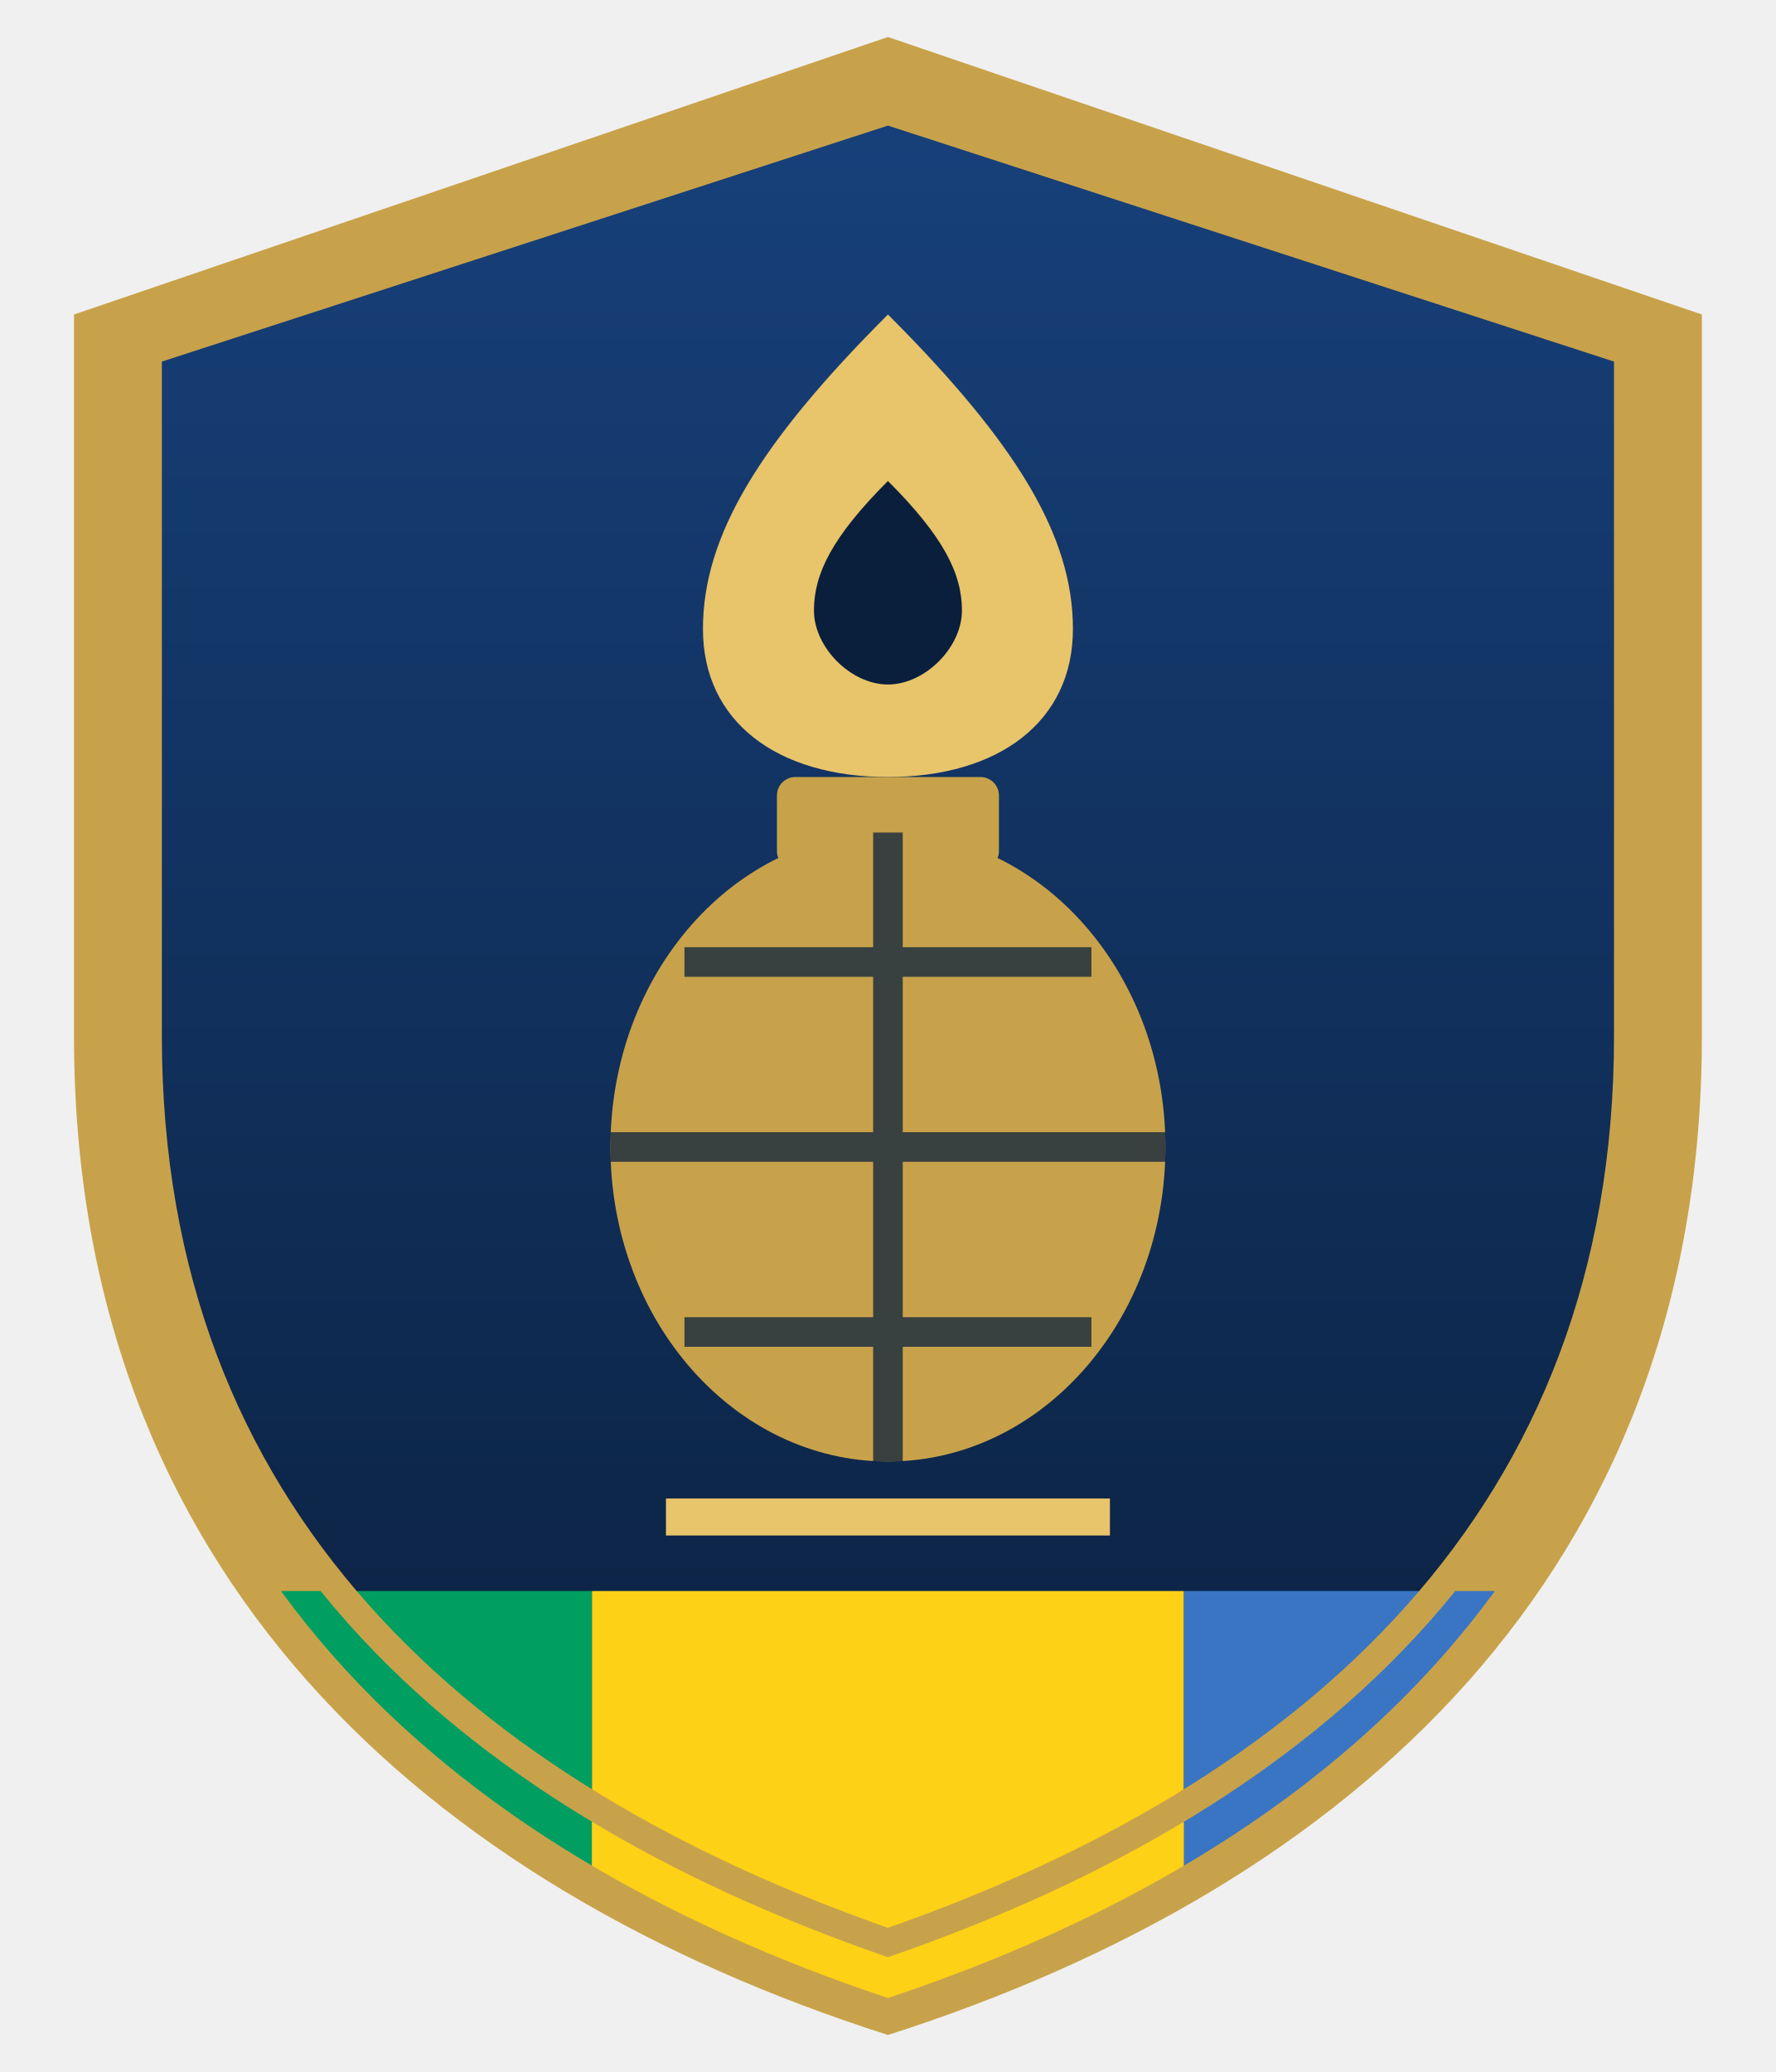
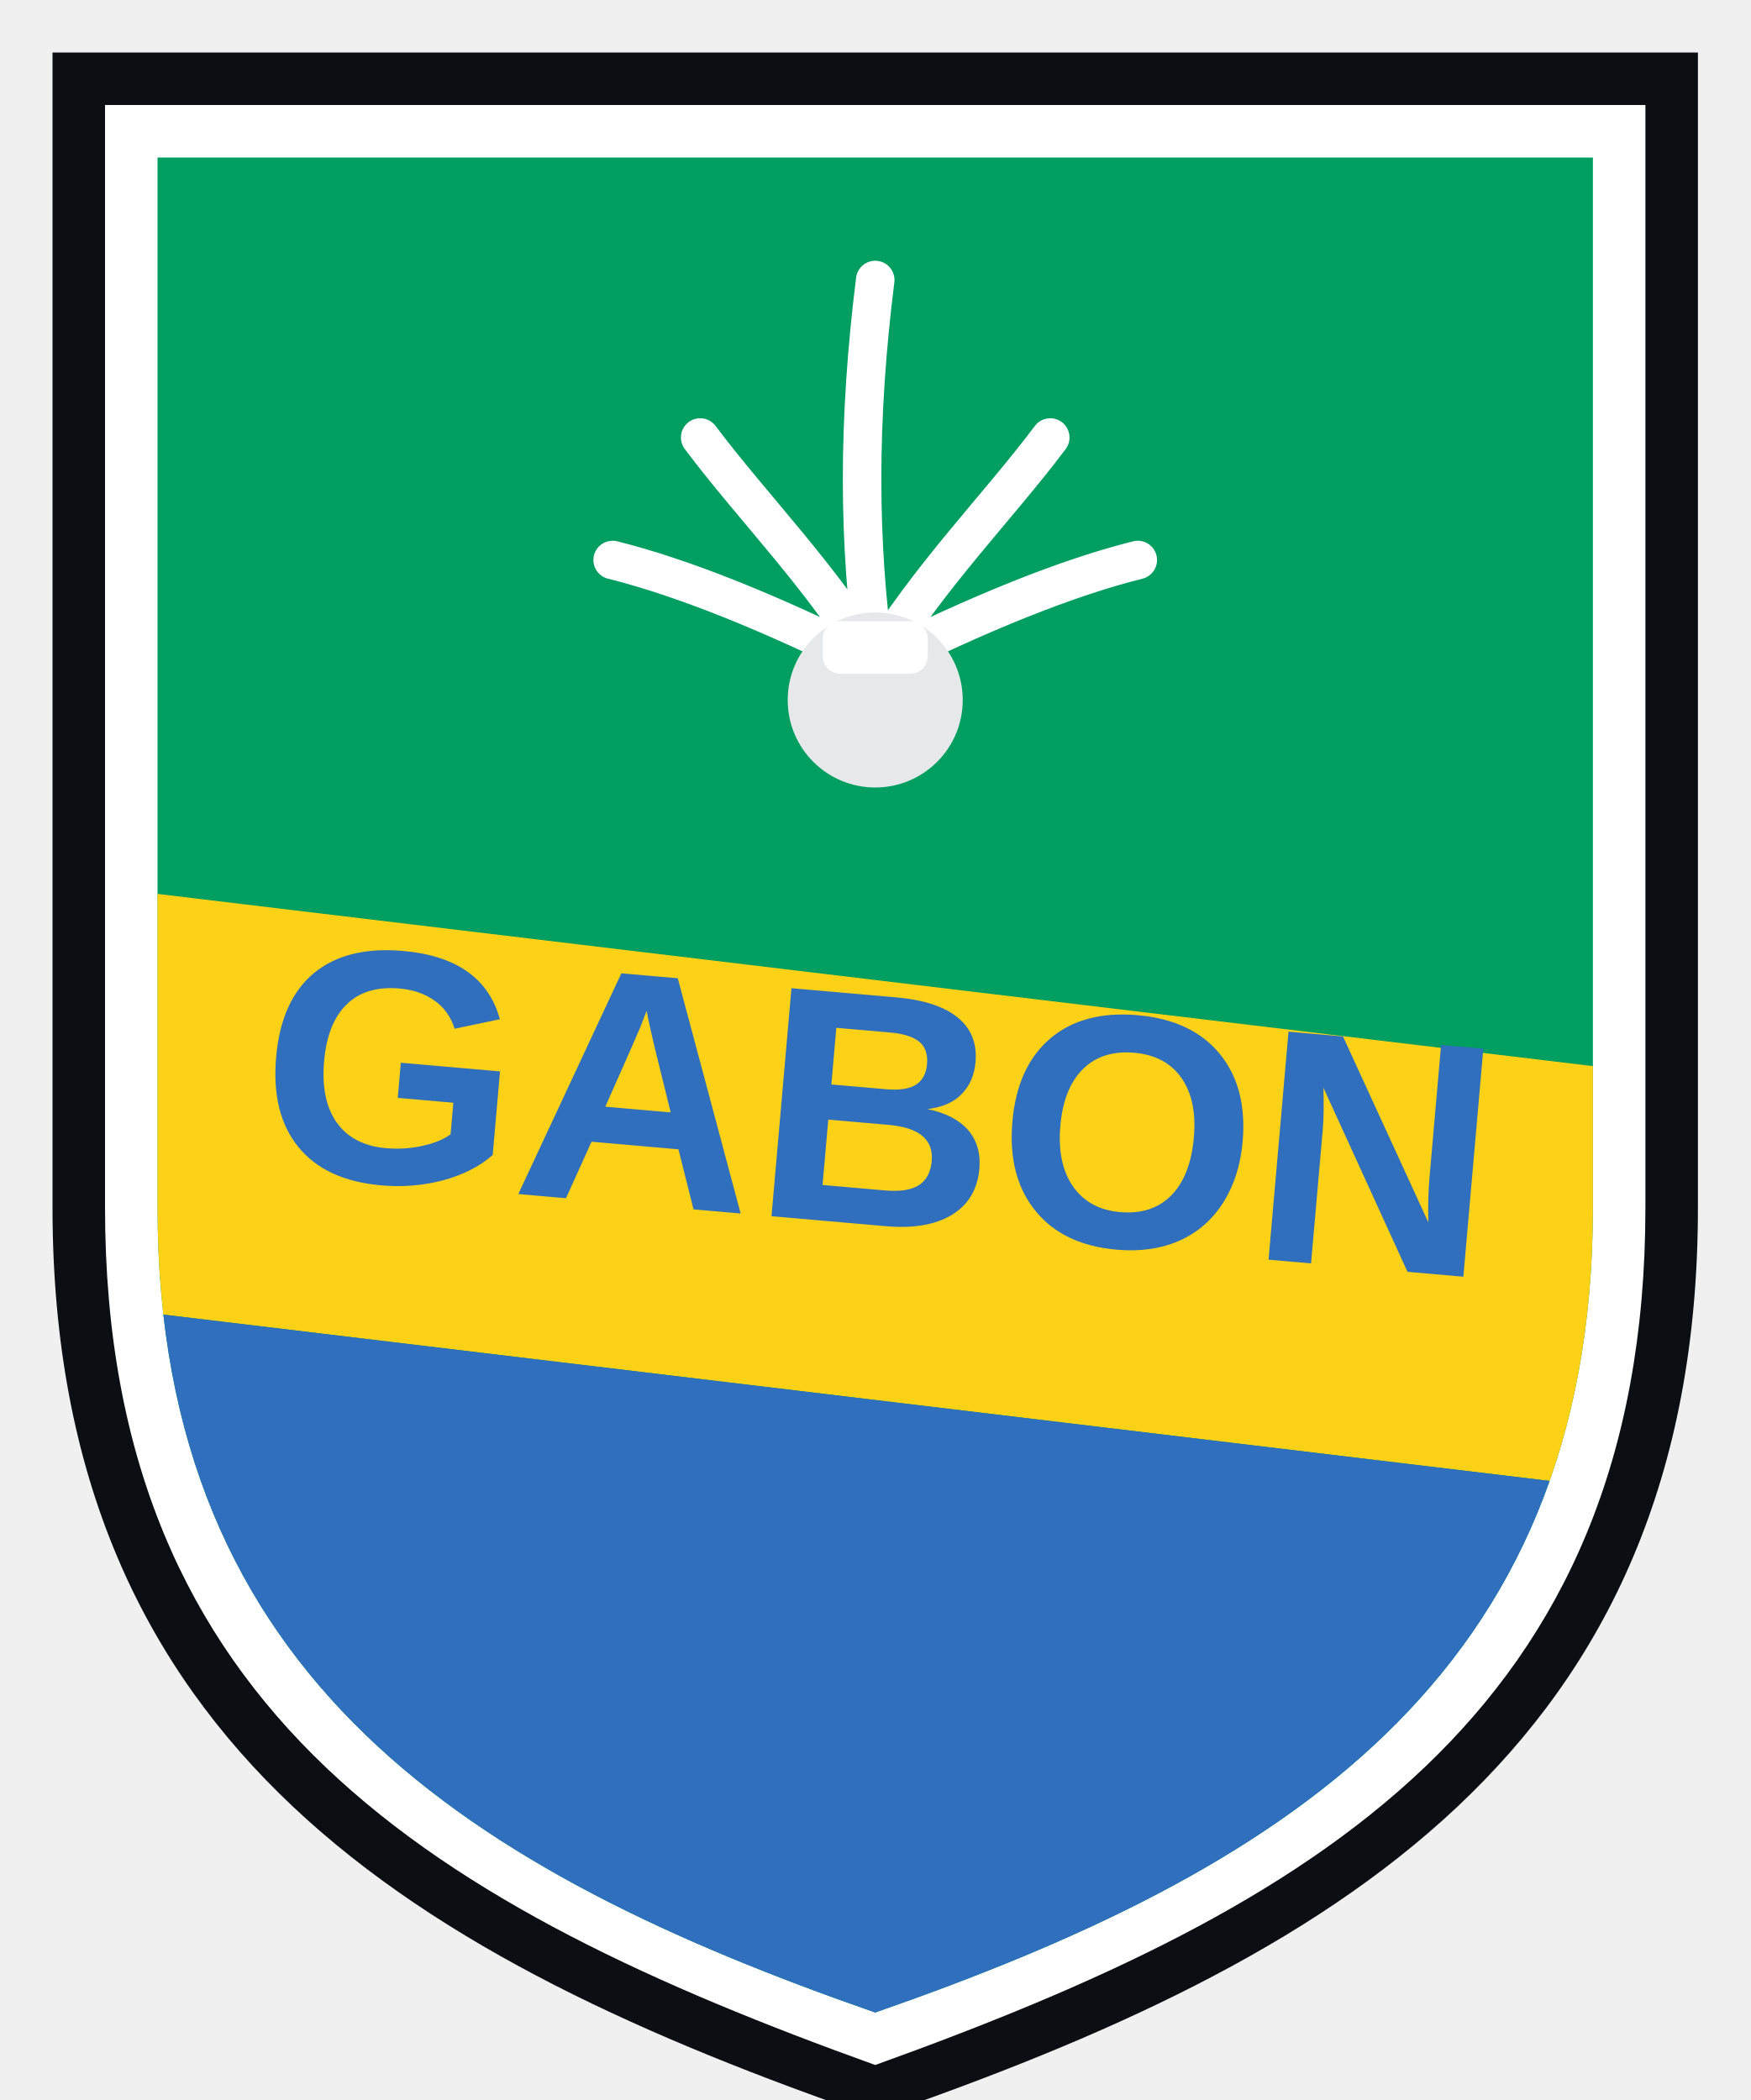
- <svg xmlns="http://www.w3.org/2000/svg" viewBox="0 0 96 112" role="img" aria-label="Emblème">
+ <svg xmlns="http://www.w3.org/2000/svg" viewBox="0 0 100 120" role="img" aria-label="Écusson Gabon — Gendarmerie nationale">
  <defs>
-     <linearGradient id="g" x1="0" y1="0" x2="0" y2="1">
-       <stop offset="0" stop-color="#17407a" />
-       <stop offset="1" stop-color="#0a1f3c" />
-     </linearGradient>
-     <clipPath id="s">
-       <path d="M48 4 90 18v38c0 28-18 44-42 52C24 100 6 84 6 56V18z" />
+     <clipPath id="sh">
+       <path d="M9 9h82v60c0 27-18 38-41 46C27 107 9 96 9 69z" />
    </clipPath>
  </defs>
-   <path d="M48 2 92 17v39c0 29-19 46-44 54C23 102 4 85 4 56V17z" fill="#c8a24a" />
-   <path d="M48 6 88 19v37c0 26-17 41-40 49C25 97 8 82 8 56V19z" fill="url(#g)" />
-   <g clip-path="url(#s)">
-     <rect x="0" y="86" width="32" height="30" fill="#009e60" />
-     <rect x="32" y="86" width="32" height="30" fill="#fcd116" />
-     <rect x="64" y="86" width="32" height="30" fill="#3a75c4" />
+   <path d="M3 3h94v66c0 31-21 43-47 52C24 112 3 100 3 69z" fill="#0b0f14" />
+   <path d="M6 6h88v63c0 29-19 40-44 49C25 109 6 98 6 69z" fill="#fff" />
+   <g clip-path="url(#sh)">
+     <rect x="0" y="0" width="100" height="125" fill="#009e60" />
+     <path d="M0 50 100 62v24L0 74z" fill="#fcd116" />
+     <path d="M0 74 100 86V125H0z" fill="#2f6fbd" />
  </g>
-   <path d="M48 6 88 19v37c0 26-17 41-40 49C25 97 8 82 8 56V19z" fill="none" stroke="#c8a24a" stroke-width="1.5" />
-   <path d="M48 17c-7 7-10 12-10 17 0 5 4 8 10 8s10-3 10-8c0-5-3-10-10-17z" fill="#e8c46a" />
-   <path d="M48 26c-3 3-4 5-4 7 0 2 2 4 4 4s4-2 4-4c0-2-1-4-4-7z" fill="#0a1f3c" />
-   <rect x="42" y="42" width="12" height="5" rx="1" fill="#c8a24a" />
-   <ellipse cx="48" cy="62" rx="15" ry="17" fill="#c8a24a" />
-   <g stroke="#0a1f3c" stroke-width="1.6" fill="none" opacity=".75">
-     <path d="M33 62h30M48 45v34M37 52h22M37 72h22" />
+   <g fill="none" stroke="#fff" stroke-width="2.2" stroke-linecap="round">
+     <path d="M50 38c-1-7-1-14 0-22M50 38c-3-5-7-9-10-13M50 38c3-5 7-9 10-13M50 38c-6-3-11-5-15-6M50 38c6-3 11-5 15-6" />
  </g>
-   <path d="M36 82h24" stroke="#e8c46a" stroke-width="2" />
+   <circle cx="50" cy="40" r="5" fill="#e6e8ea" />
+   <rect x="47" y="35.5" width="6" height="3" rx="1" fill="#fff" />
+   <text x="50" y="70" text-anchor="middle" font-family="Arial Black,Arial,Helvetica,sans-serif" font-weight="900" font-size="19" fill="#2f6fbd" transform="rotate(5 50 66)" textLength="70" lengthAdjust="spacingAndGlyphs">GABON</text>
</svg>
